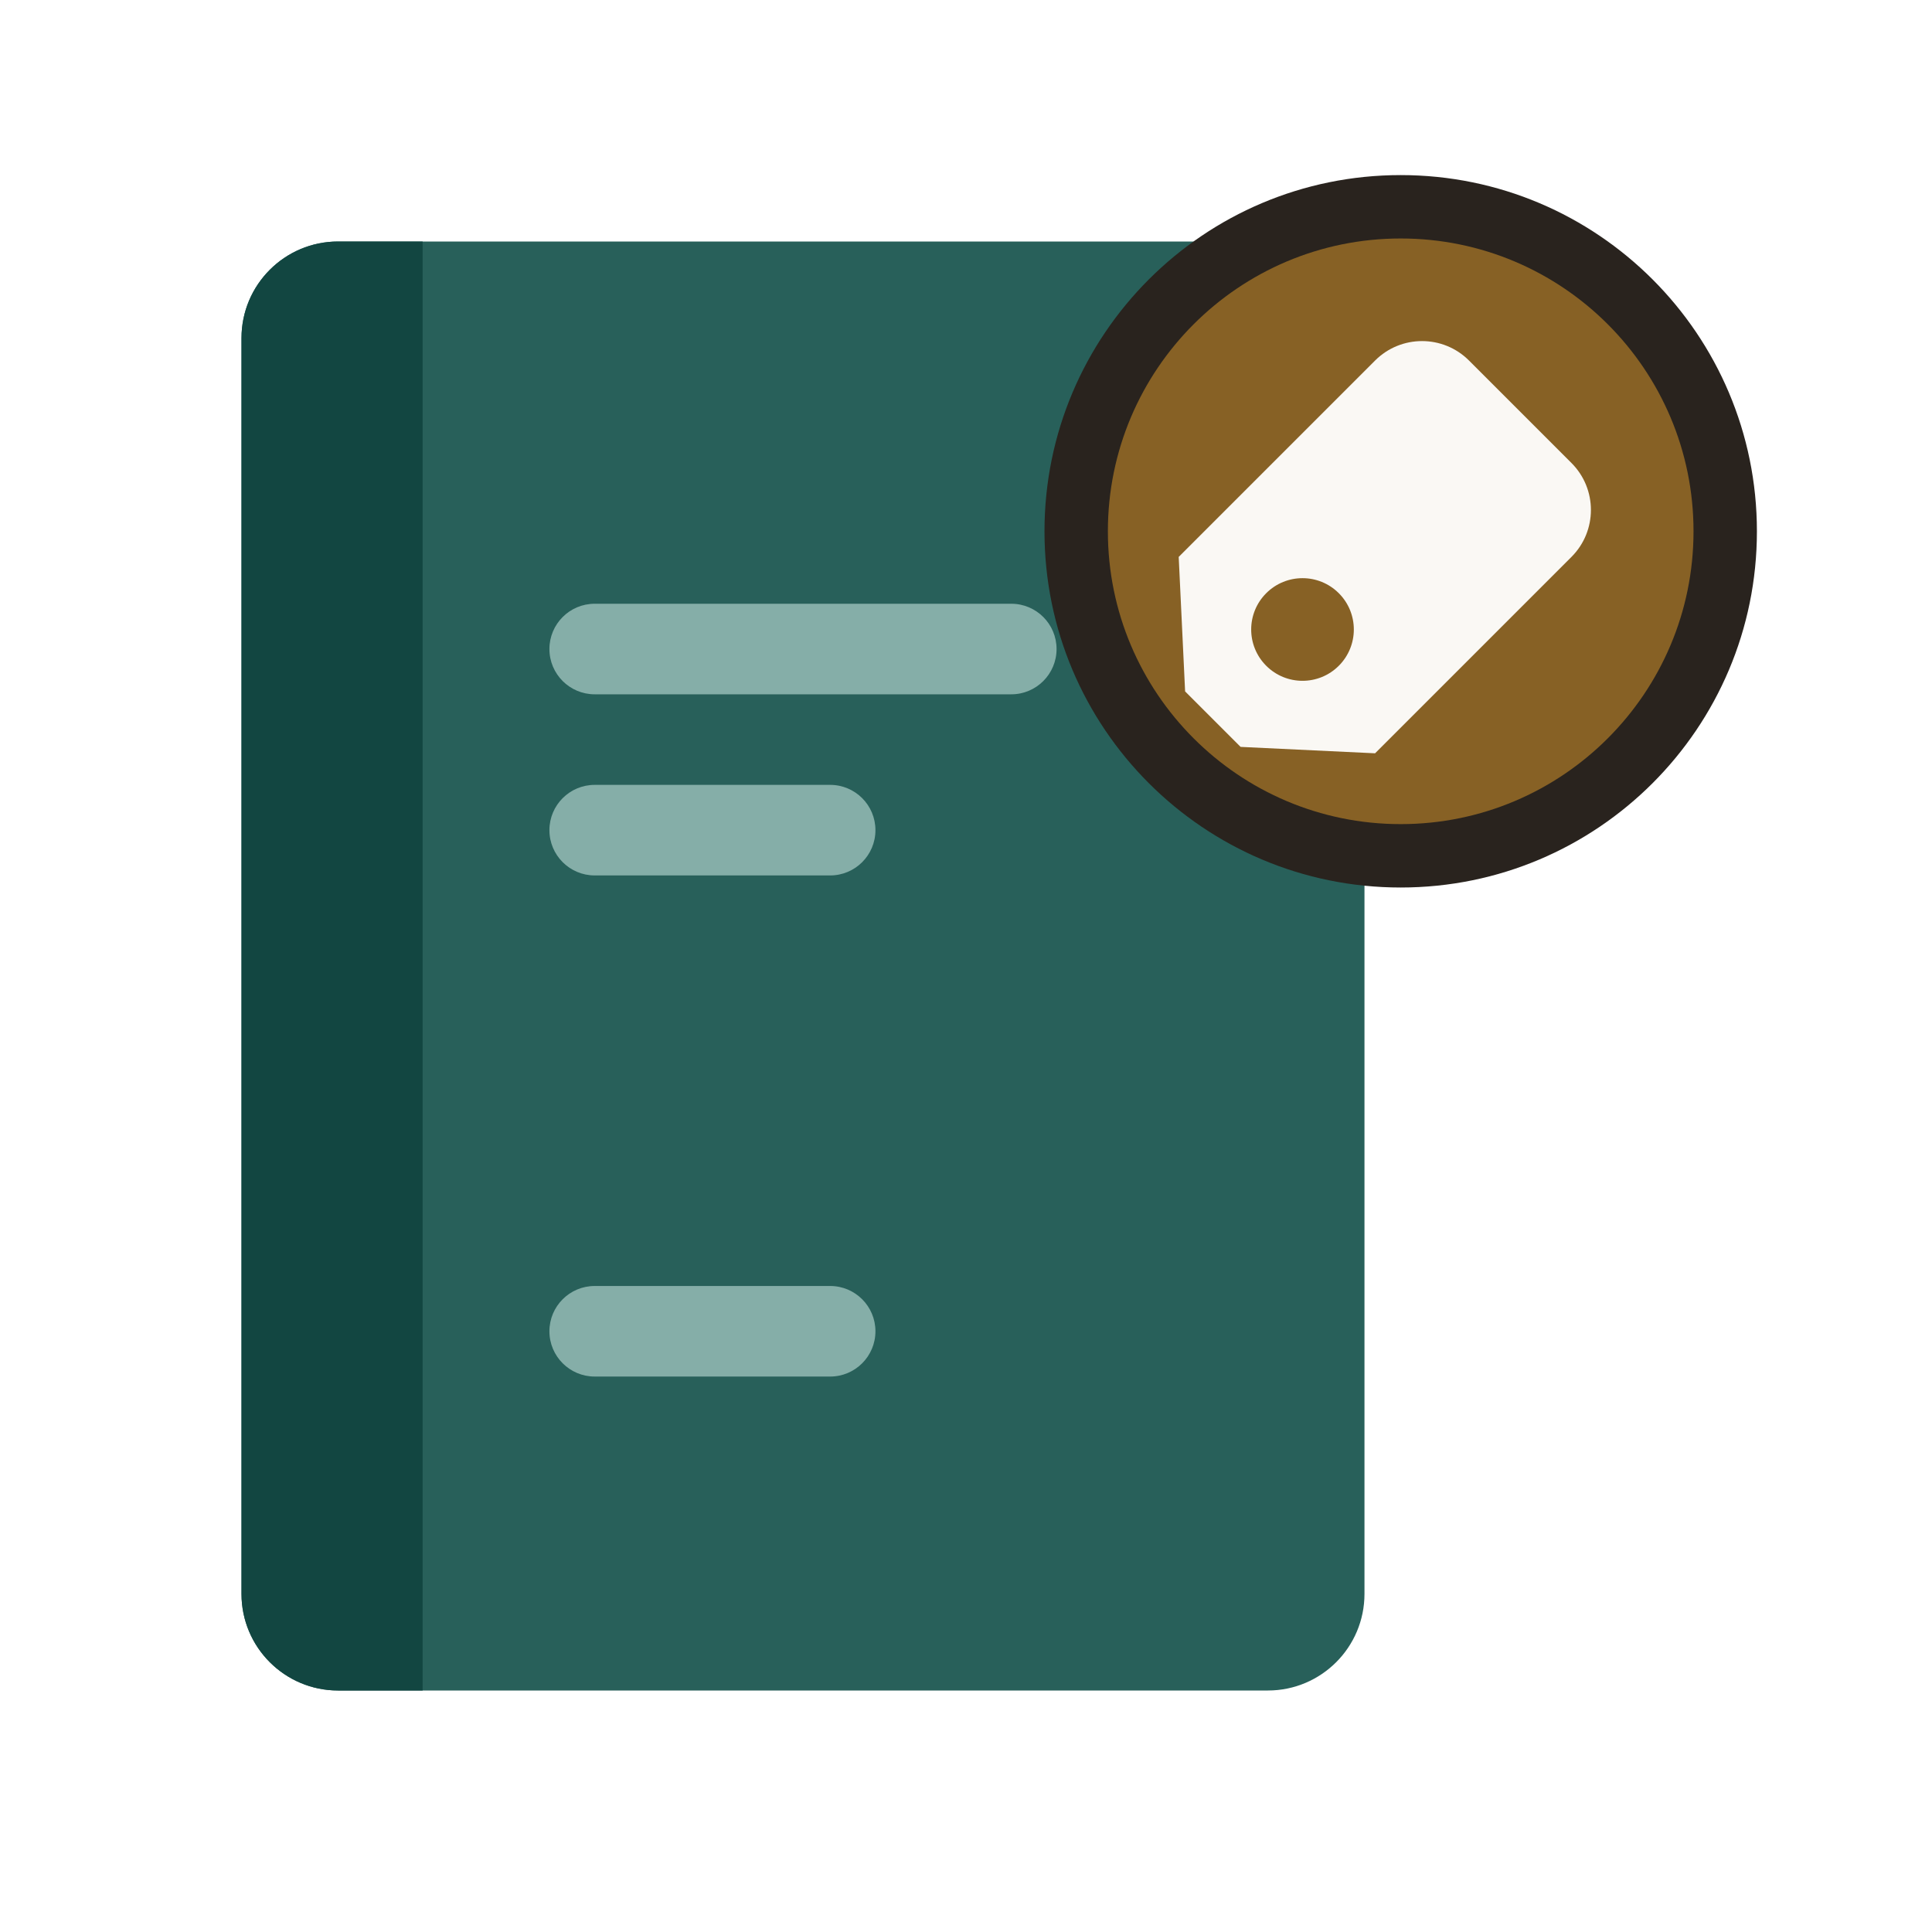
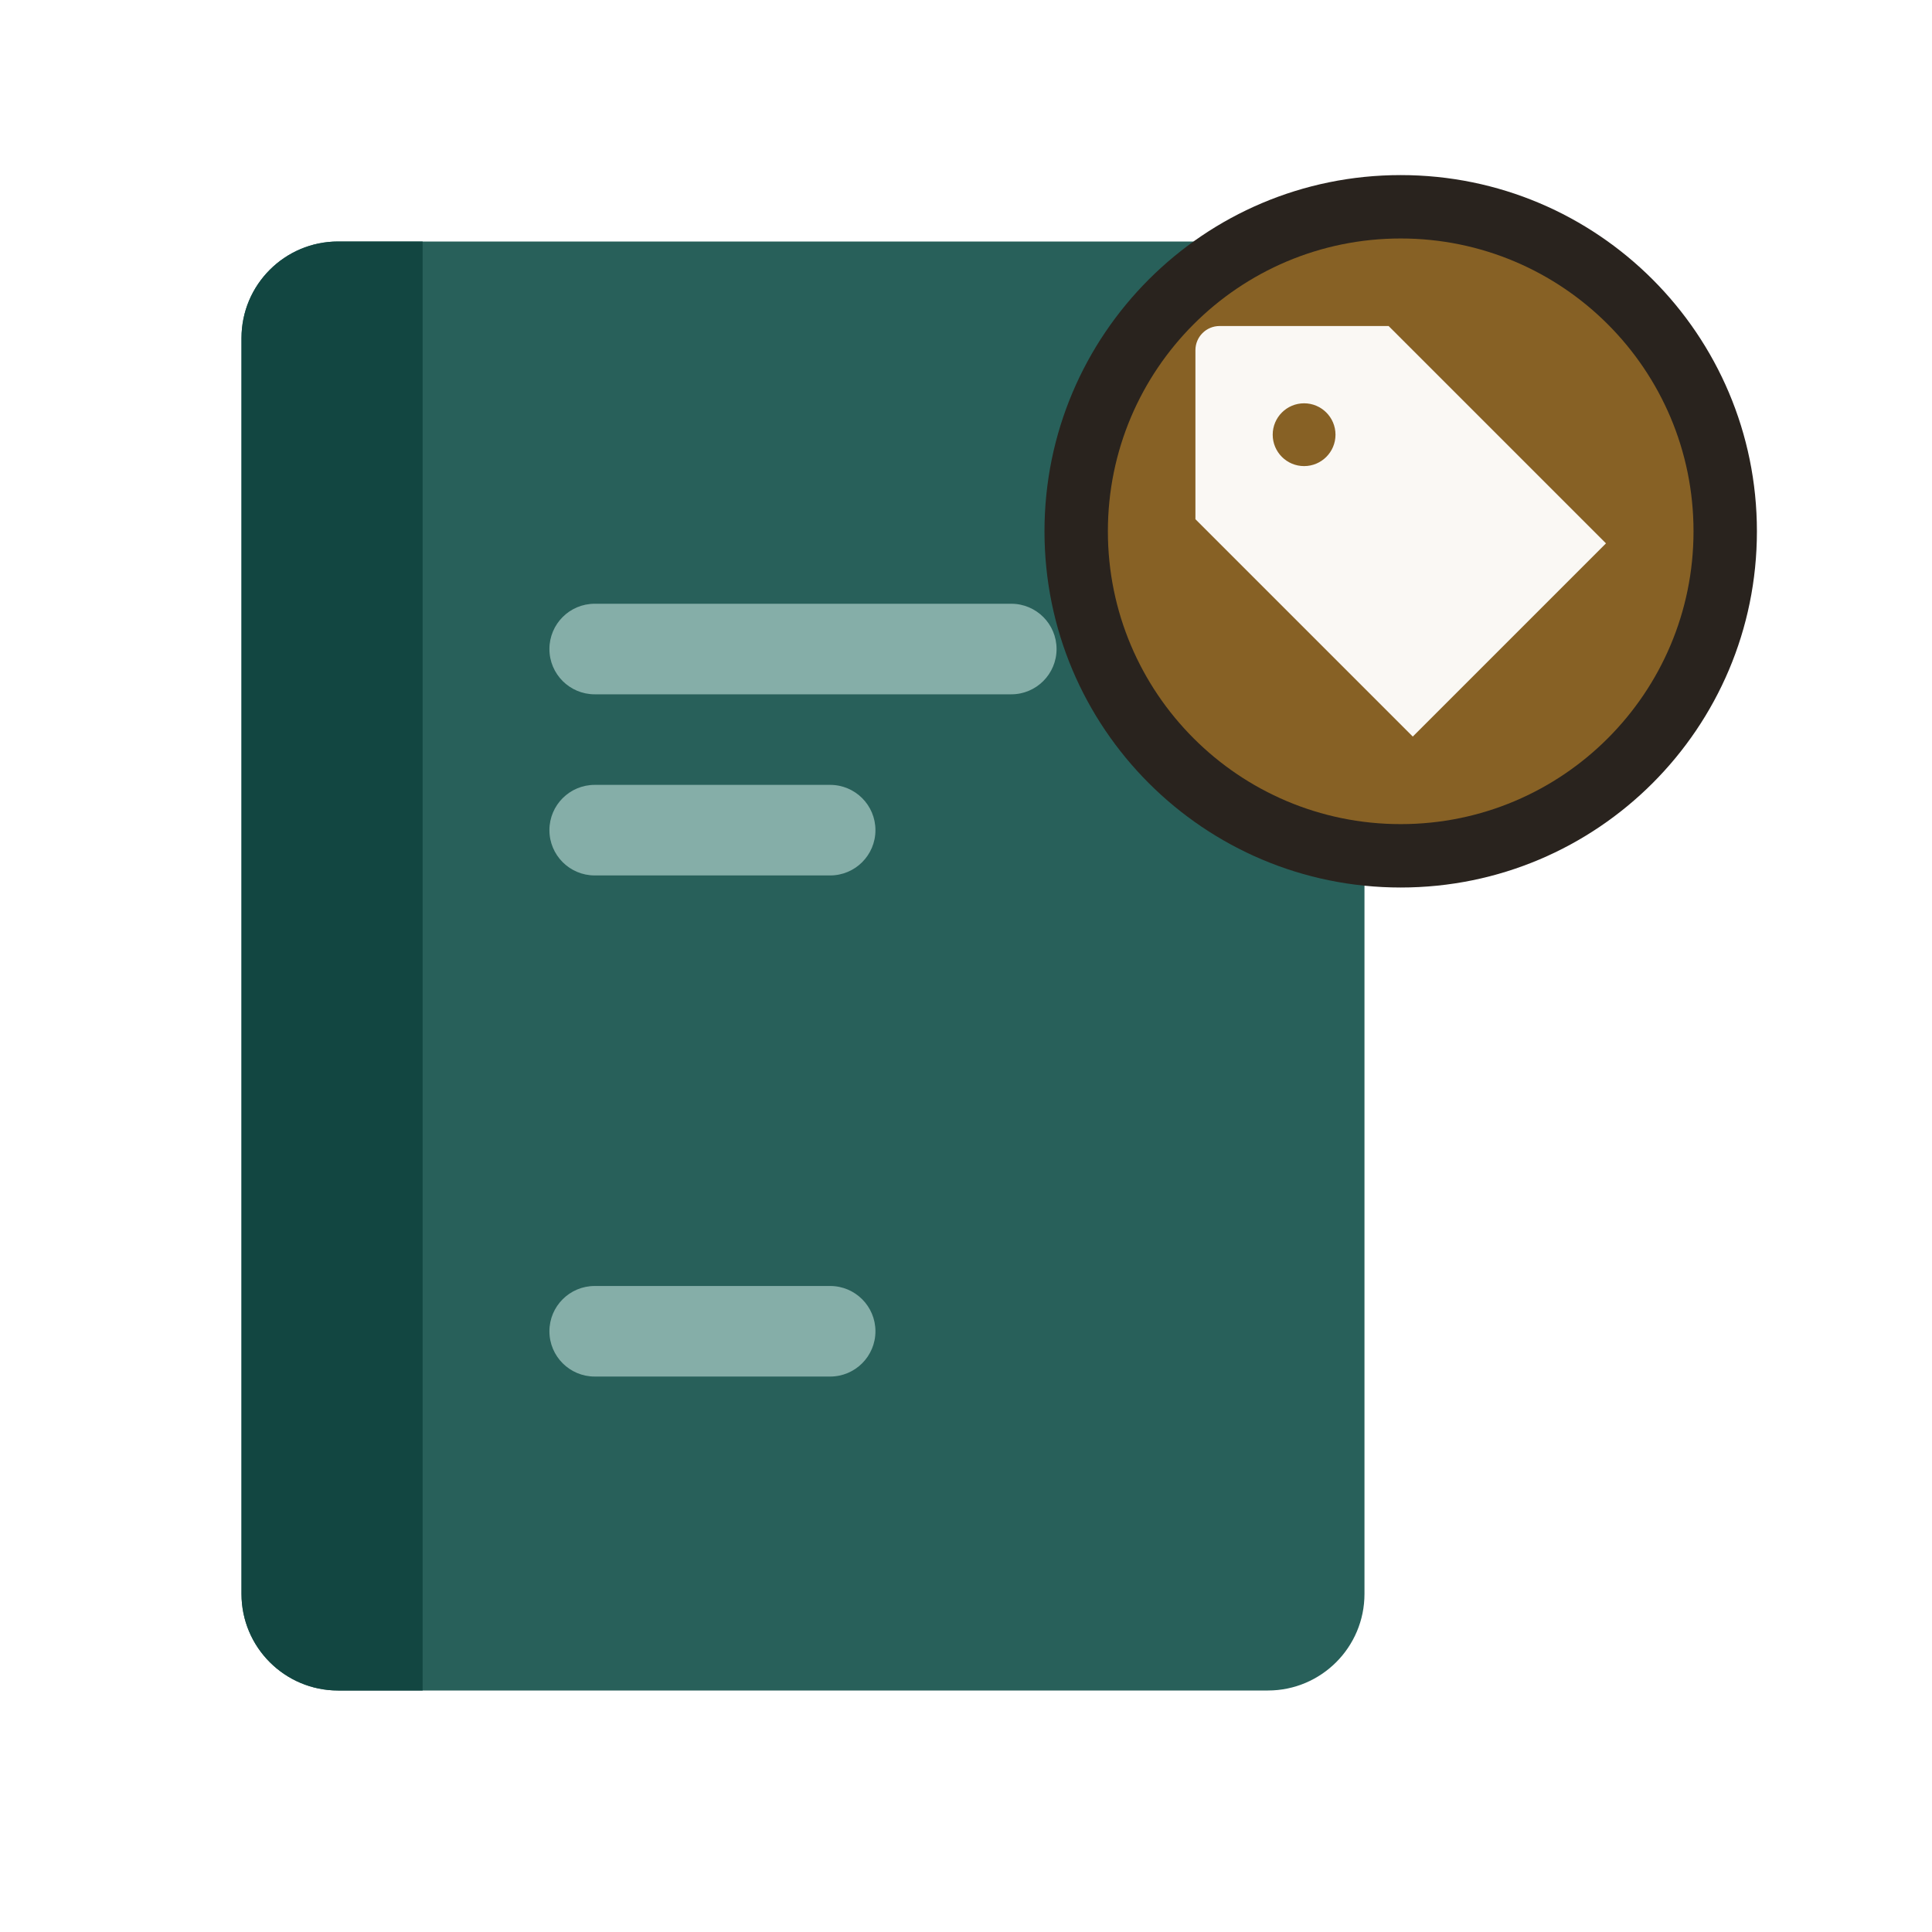
<svg xmlns="http://www.w3.org/2000/svg" viewBox="0 0 32 32">
  <style>
    .deckel { fill: #28605a }  /* --color-accent  oklch(0.45 0.06 185) */
    .ruecken{ fill: #124641 }  /* dasselbe, dunkler: der Ruecken liegt hinten */
    .zeile  { fill: #85aea8 }  /* dasselbe, heller: Schrift auf dem Deckel */
    .ring   { fill: #29231e }  /* --color-ink */
    .marke  { fill: #876125 }  /* --color-amber  oklch(0.52 0.09 75) */
    .schild { fill: #faf8f4 }  /* --color-paper */
    @media (prefers-color-scheme: dark) {
      .deckel { fill: #6da59d }  /* --color-accent (dunkel) */
      .ruecken{ fill: #467d76 }
      .zeile  { fill: #b9d9d4 }
      .ring   { fill: #e6e4e0 }  /* --color-ink (dunkel) */
      .marke  { fill: #ccac76 }  /* --color-amber (dunkel) */
      .schild { fill: #0f0f13 }  /* --color-paper (dunkel) */
    }
  </style>
  <rect class="deckel" x="4" y="4" width="18.6" height="24" rx="1.6" />
  <path class="ruecken" d="M5.6 4H7v24H5.6A1.6 1.6 0 0 1 4 26.4V5.6A1.6 1.6 0 0 1 5.6 4z" />
  <rect class="zeile" x="9.1" y="10.0" width="8.4" height="1.5" rx="0.75" />
  <rect class="zeile" x="9.1" y="13.0" width="5.4" height="1.5" rx="0.75" />
  <rect class="zeile" x="9.1" y="21.3" width="5.4" height="1.5" rx="0.75" />
  <circle class="ring" cx="23.2" cy="8.8" r="5.9" />
  <circle class="marke" cx="23.2" cy="8.8" r="4.85" />
-   <g transform="rotate(-45 23.2 8.8)">
-     <path class="schild" d="M20.3 6.5h4.6a1.1 1.1 0 0 1 1.1 1.1v2.4a1.1 1.1 0 0 1-1.1 1.1h-4.6l-1.5-1.65V8.15z" />
-     <circle class="marke" cx="20.9" cy="8.8" r="0.85" />
+   <g transform="translate(23.2 8.8) scale(0.40) translate(-11.5 -11.5)">
+     <path class="schild" d="M3 11V4a1 1 0 0 1 1-1h7l9 9-8 8z" />
+     <circle class="marke" cx="7.5" cy="7.5" r="1.3" />
  </g>
</svg>
